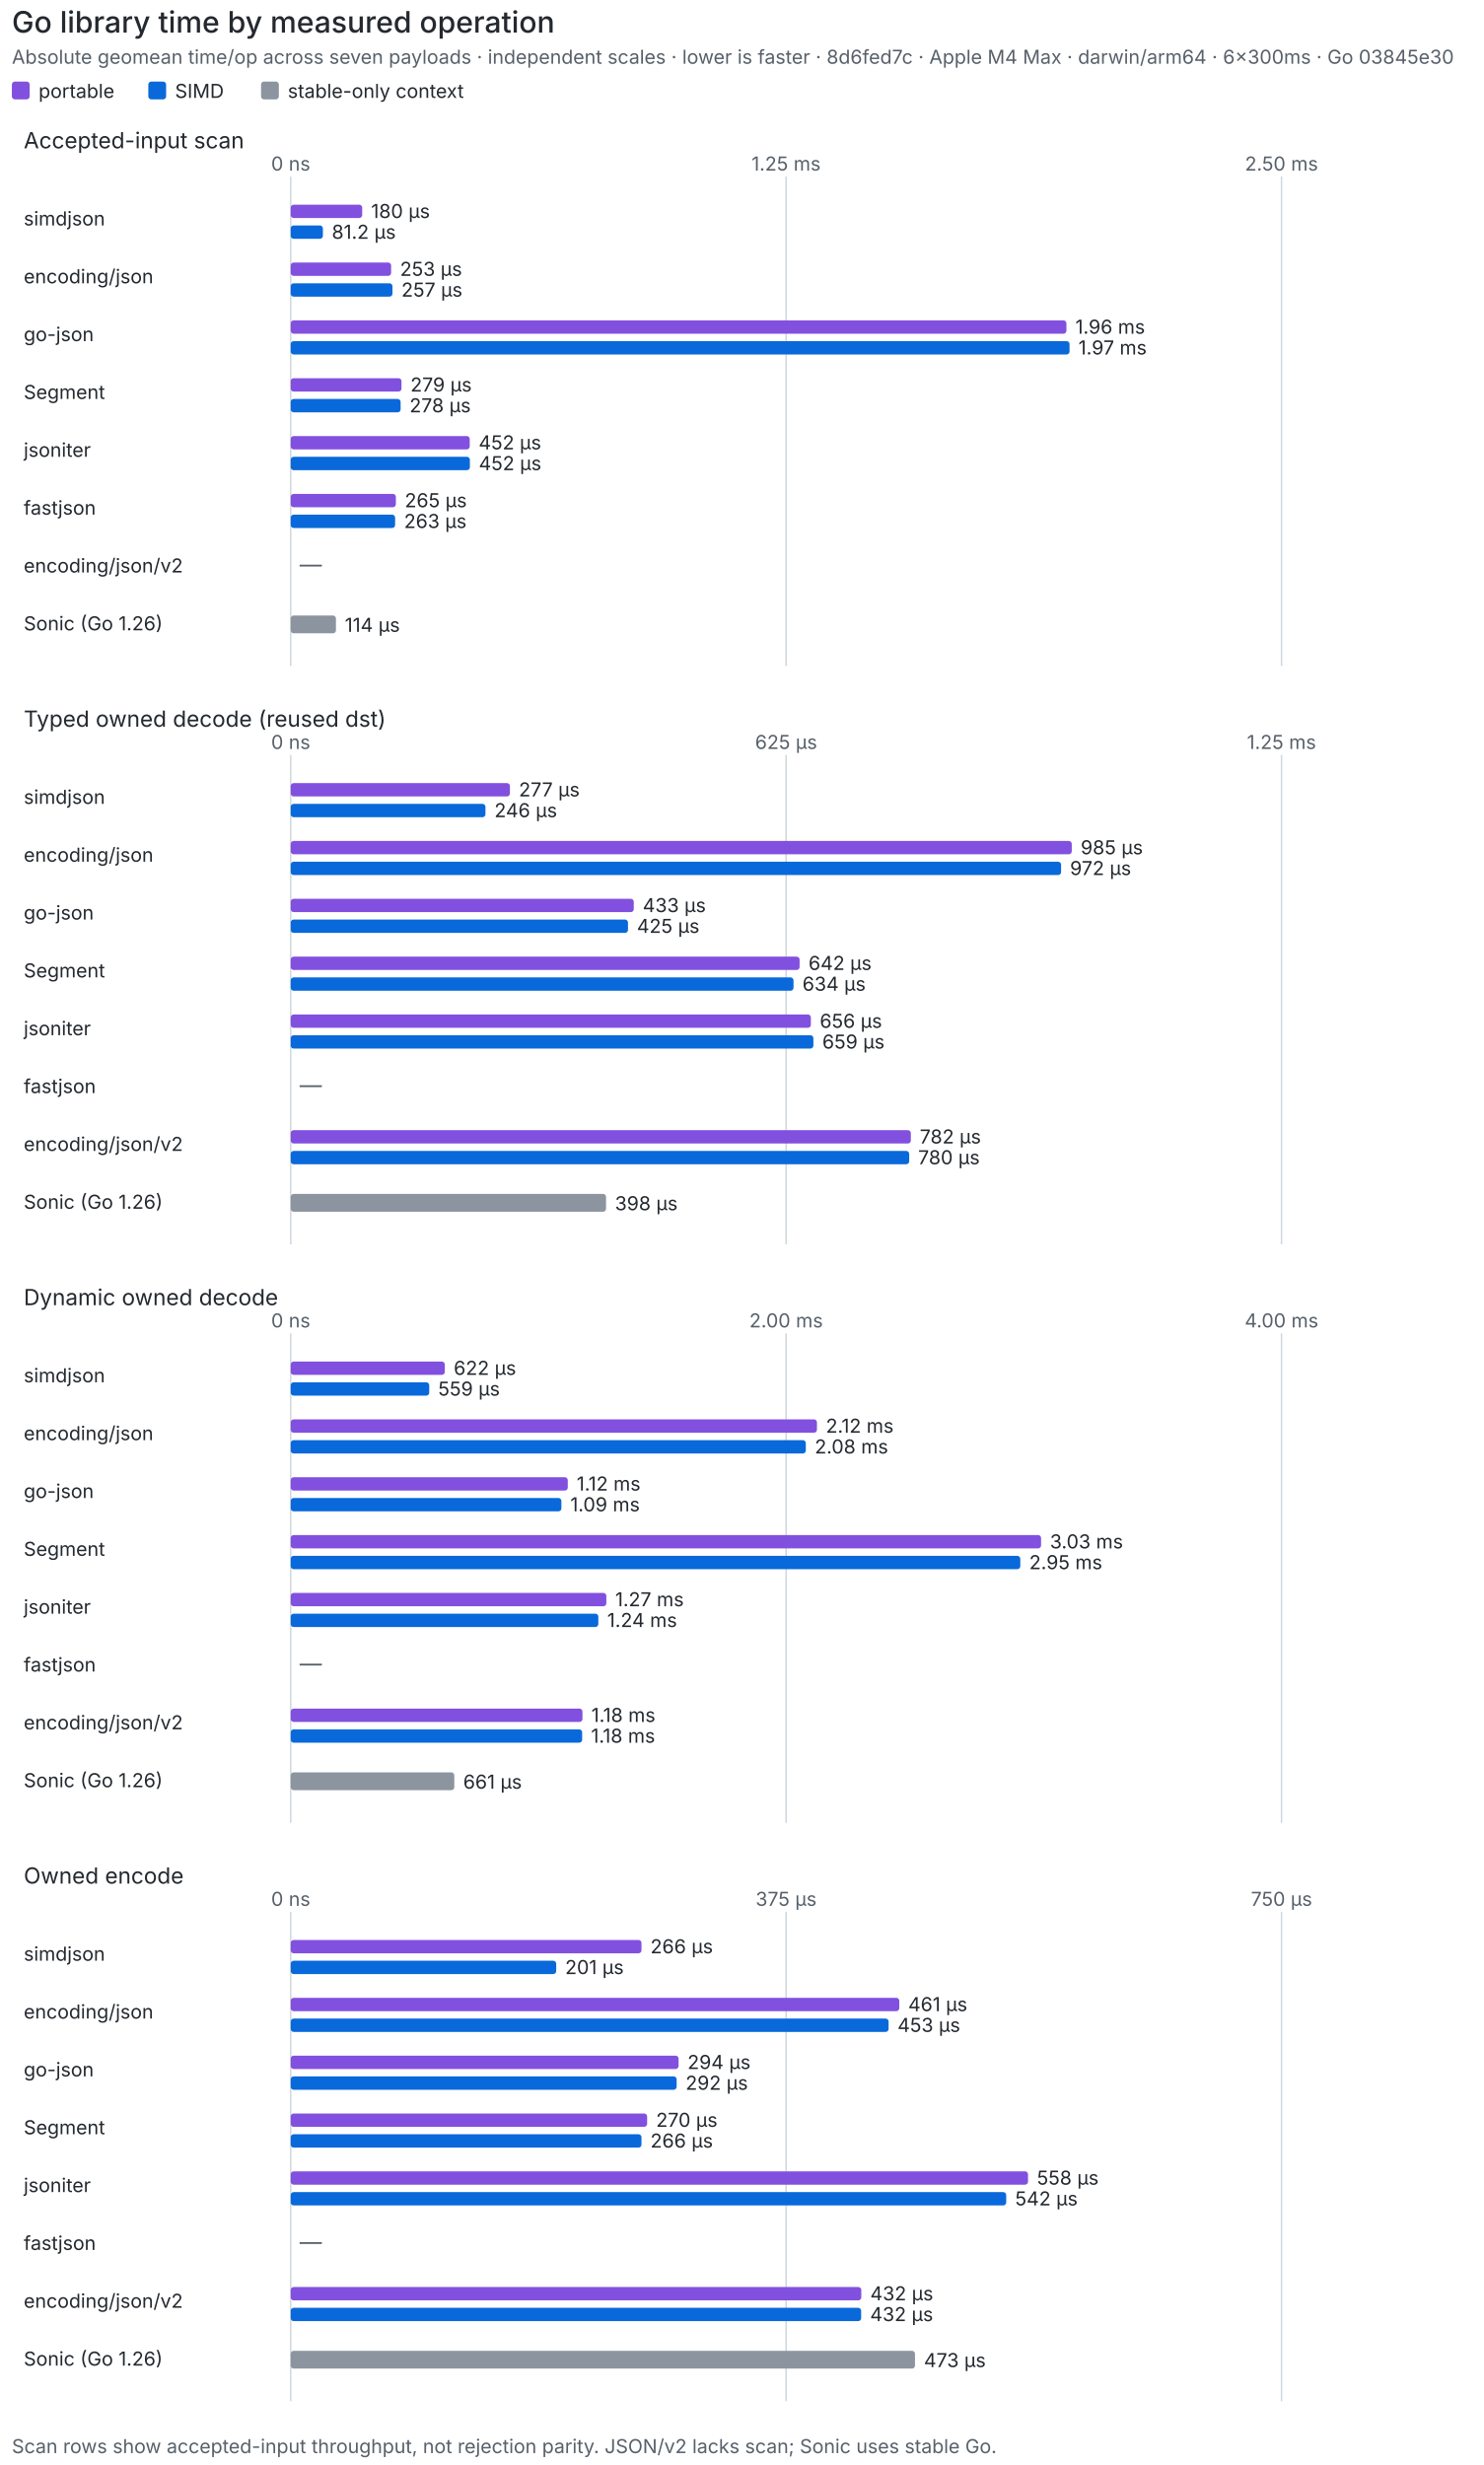
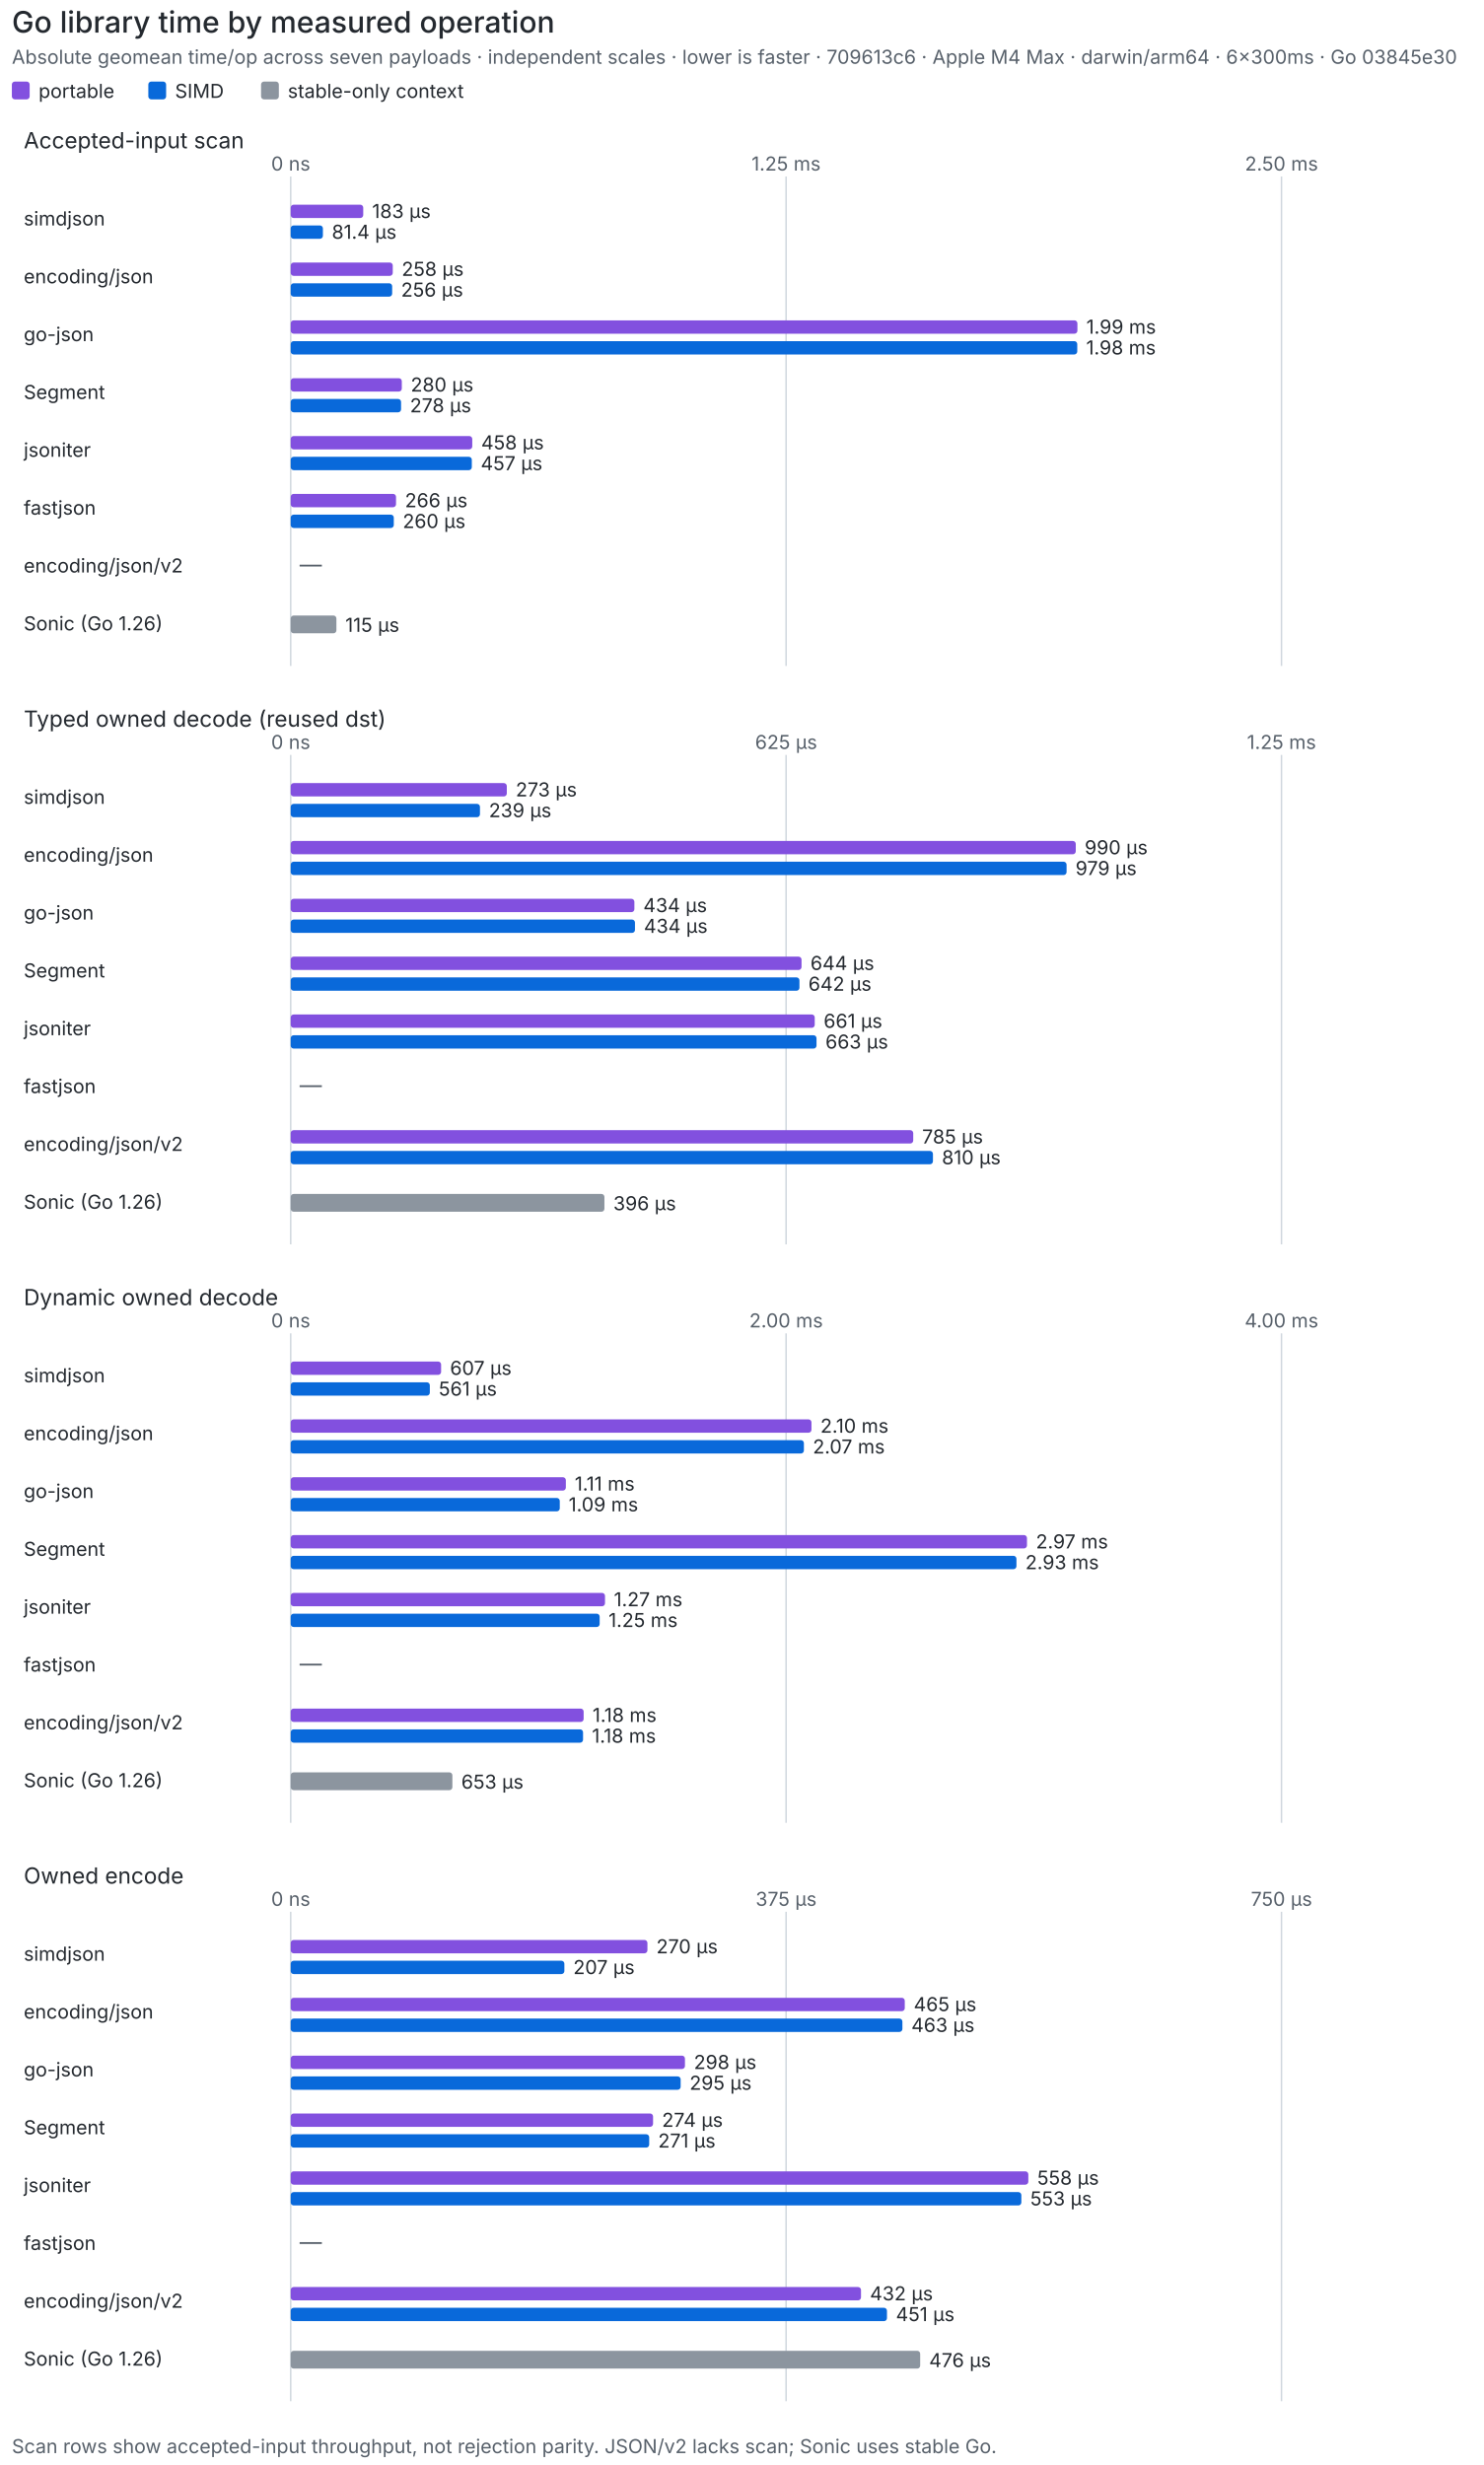
<svg xmlns="http://www.w3.org/2000/svg" width="1000" height="1662" viewBox="0 0 1000 1662" role="img" aria-labelledby="title desc">
  <style>
svg { color-scheme: light dark; }
text { fill:#24292f; font:15px -apple-system,BlinkMacSystemFont,"Segoe UI",sans-serif; }
.heading { font-size:20px; font-weight:500; }
.note { font-size:13px; }
.muted { fill:#57606a; }
.grid { stroke:#d0d7de; stroke-width:1; }
.baseline { stroke:#8c959f; stroke-width:2; }
.portable { fill:#8250df; }
.simd { fill:#0969da; }
.reference { fill:#8c959f; }
.peer { fill:#1a7f37; }
.cell { fill:#f6f8fa; }
@media (prefers-color-scheme: dark) {
text { fill:#f0f6fc; }
.muted { fill:#8c959f; }
.grid { stroke:#30363d; }
.baseline { stroke:#6e7681; }
.portable { fill:#bc8cff; }
.simd { fill:#58a6ff; }
.reference { fill:#8c959f; }
.peer { fill:#3fb950; }
.cell { fill:#161b22; }
}
</style>
  <text class="heading" x="8" y="22">Go library time by measured operation</text>
-   <text class="muted note" x="8" y="43">Absolute geomean time/op across seven payloads · independent scales · lower is faster · 8d6fed7c · Apple M4 Max · darwin/arm64 · 6×300ms · Go 03845e30</text>
+   <text class="muted note" x="8" y="43">Absolute geomean time/op across seven payloads · independent scales · lower is faster · 709613c6 · Apple M4 Max · darwin/arm64 · 6×300ms · Go 03845e30</text>
  <rect class="portable" x="8" y="55" width="12" height="12" rx="2" />
  <text class="note" x="26" y="66">portable</text>
  <rect class="simd" x="100" y="55" width="12" height="12" rx="2" />
  <text class="note" x="118" y="66">SIMD</text>
  <rect class="reference" x="176" y="55" width="12" height="12" rx="2" />
  <text class="note" x="194" y="66">stable-only context</text>
  <text x="16.0" y="100.0">Accepted-input scan</text>
  <line class="grid" x1="196.0" y1="119.0" x2="196.0" y2="449.0" />
  <text class="muted note" x="196.0" y="115.0" text-anchor="middle">0 ns</text>
  <line class="grid" x1="530.0" y1="119.0" x2="530.0" y2="449.0" />
  <text class="muted note" x="530.0" y="115.0" text-anchor="middle">1.25 ms</text>
  <line class="grid" x1="864.0" y1="119.0" x2="864.0" y2="449.0" />
  <text class="muted note" x="864.0" y="115.0" text-anchor="middle">2.50 ms</text>
  <text class="note" x="16.0" y="152.0">simdjson</text>
-   <rect class="portable" x="196.0" y="138.0" width="48.2" height="9" rx="2" />
-   <text class="note" x="250.2" y="147.0">180 µs</text>
+   <rect class="portable" x="196.0" y="138.0" width="48.9" height="9" rx="2" />
+   <text class="note" x="250.9" y="147.0">183 µs</text>
  <rect class="simd" x="196.0" y="152.0" width="21.7" height="9" rx="2" />
-   <text class="note" x="223.7" y="161.0">81.2 µs</text>
+   <text class="note" x="223.7" y="161.0">81.4 µs</text>
  <text class="note" x="16.0" y="191.0">encoding/json</text>
-   <rect class="portable" x="196.0" y="177.0" width="67.7" height="9" rx="2" />
-   <text class="note" x="269.7" y="186.0">253 µs</text>
-   <rect class="simd" x="196.0" y="191.0" width="68.6" height="9" rx="2" />
-   <text class="note" x="270.6" y="200.0">257 µs</text>
+   <rect class="portable" x="196.0" y="177.0" width="68.8" height="9" rx="2" />
+   <text class="note" x="270.8" y="186.0">258 µs</text>
+   <rect class="simd" x="196.0" y="191.0" width="68.4" height="9" rx="2" />
+   <text class="note" x="270.4" y="200.0">256 µs</text>
  <text class="note" x="16.0" y="230.0">go-json</text>
-   <rect class="portable" x="196.0" y="216.0" width="523.0" height="9" rx="2" />
-   <text class="note" x="725.0" y="225.0">1.96 ms</text>
-   <rect class="simd" x="196.0" y="230.0" width="525.1" height="9" rx="2" />
-   <text class="note" x="727.1" y="239.0">1.97 ms</text>
+   <rect class="portable" x="196.0" y="216.0" width="530.4" height="9" rx="2" />
+   <text class="note" x="732.4" y="225.0">1.99 ms</text>
+   <rect class="simd" x="196.0" y="230.0" width="530.3" height="9" rx="2" />
+   <text class="note" x="732.3" y="239.0">1.98 ms</text>
  <text class="note" x="16.0" y="269.0">Segment</text>
-   <rect class="portable" x="196.0" y="255.0" width="74.7" height="9" rx="2" />
-   <text class="note" x="276.7" y="264.0">279 µs</text>
-   <rect class="simd" x="196.0" y="269.0" width="74.1" height="9" rx="2" />
-   <text class="note" x="276.1" y="278.0">278 µs</text>
+   <rect class="portable" x="196.0" y="255.0" width="74.9" height="9" rx="2" />
+   <text class="note" x="276.9" y="264.0">280 µs</text>
+   <rect class="simd" x="196.0" y="269.0" width="74.4" height="9" rx="2" />
+   <text class="note" x="276.4" y="278.0">278 µs</text>
  <text class="note" x="16.0" y="308.0">jsoniter</text>
-   <rect class="portable" x="196.0" y="294.0" width="120.7" height="9" rx="2" />
-   <text class="note" x="322.7" y="303.0">452 µs</text>
-   <rect class="simd" x="196.0" y="308.0" width="120.8" height="9" rx="2" />
-   <text class="note" x="322.8" y="317.0">452 µs</text>
+   <rect class="portable" x="196.0" y="294.0" width="122.4" height="9" rx="2" />
+   <text class="note" x="324.4" y="303.0">458 µs</text>
+   <rect class="simd" x="196.0" y="308.0" width="122.1" height="9" rx="2" />
+   <text class="note" x="324.1" y="317.0">457 µs</text>
  <text class="note" x="16.0" y="347.0">fastjson</text>
-   <rect class="portable" x="196.0" y="333.0" width="70.9" height="9" rx="2" />
-   <text class="note" x="272.9" y="342.0">265 µs</text>
-   <rect class="simd" x="196.0" y="347.0" width="70.4" height="9" rx="2" />
-   <text class="note" x="272.4" y="356.0">263 µs</text>
+   <rect class="portable" x="196.0" y="333.0" width="71.0" height="9" rx="2" />
+   <text class="note" x="273.0" y="342.0">266 µs</text>
+   <rect class="simd" x="196.0" y="347.0" width="69.5" height="9" rx="2" />
+   <text class="note" x="271.5" y="356.0">260 µs</text>
  <text class="note" x="16.0" y="386.0">encoding/json/v2</text>
  <text class="muted" x="202.0" y="386.0">—</text>
  <text class="note" x="16.0" y="425.0">Sonic (Go 1.26)</text>
-   <rect class="reference" x="196.0" y="415.0" width="30.5" height="12" rx="2" />
-   <text class="note" x="232.5" y="426.0">114 µs</text>
+   <rect class="reference" x="196.0" y="415.0" width="30.8" height="12" rx="2" />
+   <text class="note" x="232.8" y="426.0">115 µs</text>
  <text x="16.0" y="490.0">Typed owned decode (reused dst)</text>
  <line class="grid" x1="196.0" y1="509.0" x2="196.0" y2="839.0" />
  <text class="muted note" x="196.0" y="505.0" text-anchor="middle">0 ns</text>
  <line class="grid" x1="530.0" y1="509.0" x2="530.0" y2="839.0" />
  <text class="muted note" x="530.0" y="505.0" text-anchor="middle">625 µs</text>
  <line class="grid" x1="864.0" y1="509.0" x2="864.0" y2="839.0" />
  <text class="muted note" x="864.0" y="505.0" text-anchor="middle">1.25 ms</text>
  <text class="note" x="16.0" y="542.0">simdjson</text>
-   <rect class="portable" x="196.0" y="528.0" width="147.8" height="9" rx="2" />
-   <text class="note" x="349.8" y="537.0">277 µs</text>
-   <rect class="simd" x="196.0" y="542.0" width="131.3" height="9" rx="2" />
-   <text class="note" x="333.3" y="551.0">246 µs</text>
+   <rect class="portable" x="196.0" y="528.0" width="145.7" height="9" rx="2" />
+   <text class="note" x="347.7" y="537.0">273 µs</text>
+   <rect class="simd" x="196.0" y="542.0" width="127.6" height="9" rx="2" />
+   <text class="note" x="329.6" y="551.0">239 µs</text>
  <text class="note" x="16.0" y="581.0">encoding/json</text>
-   <rect class="portable" x="196.0" y="567.0" width="526.6" height="9" rx="2" />
-   <text class="note" x="728.6" y="576.0">985 µs</text>
-   <rect class="simd" x="196.0" y="581.0" width="519.4" height="9" rx="2" />
-   <text class="note" x="721.4" y="590.0">972 µs</text>
+   <rect class="portable" x="196.0" y="567.0" width="529.3" height="9" rx="2" />
+   <text class="note" x="731.3" y="576.0">990 µs</text>
+   <rect class="simd" x="196.0" y="581.0" width="523.1" height="9" rx="2" />
+   <text class="note" x="725.1" y="590.0">979 µs</text>
  <text class="note" x="16.0" y="620.0">go-json</text>
-   <rect class="portable" x="196.0" y="606.0" width="231.3" height="9" rx="2" />
-   <text class="note" x="433.3" y="615.0">433 µs</text>
-   <rect class="simd" x="196.0" y="620.0" width="227.4" height="9" rx="2" />
-   <text class="note" x="429.4" y="629.0">425 µs</text>
+   <rect class="portable" x="196.0" y="606.0" width="231.7" height="9" rx="2" />
+   <text class="note" x="433.7" y="615.0">434 µs</text>
+   <rect class="simd" x="196.0" y="620.0" width="232.1" height="9" rx="2" />
+   <text class="note" x="434.1" y="629.0">434 µs</text>
  <text class="note" x="16.0" y="659.0">Segment</text>
-   <rect class="portable" x="196.0" y="645.0" width="343.1" height="9" rx="2" />
-   <text class="note" x="545.1" y="654.0">642 µs</text>
-   <rect class="simd" x="196.0" y="659.0" width="339.0" height="9" rx="2" />
-   <text class="note" x="541.0" y="668.0">634 µs</text>
+   <rect class="portable" x="196.0" y="645.0" width="344.4" height="9" rx="2" />
+   <text class="note" x="546.4" y="654.0">644 µs</text>
+   <rect class="simd" x="196.0" y="659.0" width="343.0" height="9" rx="2" />
+   <text class="note" x="545.0" y="668.0">642 µs</text>
  <text class="note" x="16.0" y="698.0">jsoniter</text>
-   <rect class="portable" x="196.0" y="684.0" width="350.7" height="9" rx="2" />
-   <text class="note" x="552.7" y="693.0">656 µs</text>
-   <rect class="simd" x="196.0" y="698.0" width="352.4" height="9" rx="2" />
-   <text class="note" x="554.4" y="707.0">659 µs</text>
+   <rect class="portable" x="196.0" y="684.0" width="353.3" height="9" rx="2" />
+   <text class="note" x="555.3" y="693.0">661 µs</text>
+   <rect class="simd" x="196.0" y="698.0" width="354.5" height="9" rx="2" />
+   <text class="note" x="556.5" y="707.0">663 µs</text>
  <text class="note" x="16.0" y="737.0">fastjson</text>
  <text class="muted" x="202.0" y="737.0">—</text>
  <text class="note" x="16.0" y="776.0">encoding/json/v2</text>
-   <rect class="portable" x="196.0" y="762.0" width="418.1" height="9" rx="2" />
-   <text class="note" x="620.1" y="771.0">782 µs</text>
-   <rect class="simd" x="196.0" y="776.0" width="417.0" height="9" rx="2" />
-   <text class="note" x="619.0" y="785.0">780 µs</text>
+   <rect class="portable" x="196.0" y="762.0" width="419.7" height="9" rx="2" />
+   <text class="note" x="621.7" y="771.0">785 µs</text>
+   <rect class="simd" x="196.0" y="776.0" width="433.0" height="9" rx="2" />
+   <text class="note" x="635.0" y="785.0">810 µs</text>
  <text class="note" x="16.0" y="815.0">Sonic (Go 1.26)</text>
-   <rect class="reference" x="196.0" y="805.0" width="212.6" height="12" rx="2" />
-   <text class="note" x="414.6" y="816.0">398 µs</text>
+   <rect class="reference" x="196.0" y="805.0" width="211.5" height="12" rx="2" />
+   <text class="note" x="413.5" y="816.0">396 µs</text>
  <text x="16.0" y="880.0">Dynamic owned decode</text>
  <line class="grid" x1="196.0" y1="899.0" x2="196.0" y2="1229.0" />
  <text class="muted note" x="196.0" y="895.0" text-anchor="middle">0 ns</text>
  <line class="grid" x1="530.0" y1="899.0" x2="530.0" y2="1229.0" />
  <text class="muted note" x="530.0" y="895.0" text-anchor="middle">2.00 ms</text>
  <line class="grid" x1="864.0" y1="899.0" x2="864.0" y2="1229.0" />
  <text class="muted note" x="864.0" y="895.0" text-anchor="middle">4.00 ms</text>
  <text class="note" x="16.0" y="932.0">simdjson</text>
-   <rect class="portable" x="196.0" y="918.0" width="103.9" height="9" rx="2" />
-   <text class="note" x="305.9" y="927.0">622 µs</text>
-   <rect class="simd" x="196.0" y="932.0" width="93.4" height="9" rx="2" />
-   <text class="note" x="295.4" y="941.0">559 µs</text>
+   <rect class="portable" x="196.0" y="918.0" width="101.4" height="9" rx="2" />
+   <text class="note" x="303.4" y="927.0">607 µs</text>
+   <rect class="simd" x="196.0" y="932.0" width="93.8" height="9" rx="2" />
+   <text class="note" x="295.8" y="941.0">561 µs</text>
  <text class="note" x="16.0" y="971.0">encoding/json</text>
-   <rect class="portable" x="196.0" y="957.0" width="354.8" height="9" rx="2" />
-   <text class="note" x="556.8" y="966.0">2.12 ms</text>
-   <rect class="simd" x="196.0" y="971.0" width="347.3" height="9" rx="2" />
-   <text class="note" x="549.3" y="980.0">2.08 ms</text>
+   <rect class="portable" x="196.0" y="957.0" width="351.1" height="9" rx="2" />
+   <text class="note" x="553.1" y="966.0">2.10 ms</text>
+   <rect class="simd" x="196.0" y="971.0" width="346.0" height="9" rx="2" />
+   <text class="note" x="548.0" y="980.0">2.07 ms</text>
  <text class="note" x="16.0" y="1010.0">go-json</text>
-   <rect class="portable" x="196.0" y="996.0" width="186.8" height="9" rx="2" />
-   <text class="note" x="388.8" y="1005.0">1.12 ms</text>
-   <rect class="simd" x="196.0" y="1010.0" width="182.5" height="9" rx="2" />
-   <text class="note" x="384.5" y="1019.0">1.09 ms</text>
+   <rect class="portable" x="196.0" y="996.0" width="185.5" height="9" rx="2" />
+   <text class="note" x="387.5" y="1005.0">1.11 ms</text>
+   <rect class="simd" x="196.0" y="1010.0" width="181.4" height="9" rx="2" />
+   <text class="note" x="383.4" y="1019.0">1.09 ms</text>
  <text class="note" x="16.0" y="1049.0">Segment</text>
-   <rect class="portable" x="196.0" y="1035.0" width="505.9" height="9" rx="2" />
-   <text class="note" x="707.9" y="1044.0">3.03 ms</text>
-   <rect class="simd" x="196.0" y="1049.0" width="491.9" height="9" rx="2" />
-   <text class="note" x="693.9" y="1058.0">2.95 ms</text>
+   <rect class="portable" x="196.0" y="1035.0" width="496.4" height="9" rx="2" />
+   <text class="note" x="698.4" y="1044.0">2.97 ms</text>
+   <rect class="simd" x="196.0" y="1049.0" width="489.3" height="9" rx="2" />
+   <text class="note" x="691.3" y="1058.0">2.93 ms</text>
  <text class="note" x="16.0" y="1088.0">jsoniter</text>
-   <rect class="portable" x="196.0" y="1074.0" width="212.8" height="9" rx="2" />
-   <text class="note" x="414.8" y="1083.0">1.27 ms</text>
-   <rect class="simd" x="196.0" y="1088.0" width="207.4" height="9" rx="2" />
-   <text class="note" x="409.4" y="1097.0">1.24 ms</text>
+   <rect class="portable" x="196.0" y="1074.0" width="211.9" height="9" rx="2" />
+   <text class="note" x="413.9" y="1083.0">1.27 ms</text>
+   <rect class="simd" x="196.0" y="1088.0" width="208.3" height="9" rx="2" />
+   <text class="note" x="410.3" y="1097.0">1.25 ms</text>
  <text class="note" x="16.0" y="1127.0">fastjson</text>
  <text class="muted" x="202.0" y="1127.0">—</text>
  <text class="note" x="16.0" y="1166.0">encoding/json/v2</text>
-   <rect class="portable" x="196.0" y="1152.0" width="196.7" height="9" rx="2" />
-   <text class="note" x="398.7" y="1161.0">1.18 ms</text>
-   <rect class="simd" x="196.0" y="1166.0" width="196.5" height="9" rx="2" />
-   <text class="note" x="398.5" y="1175.0">1.18 ms</text>
+   <rect class="portable" x="196.0" y="1152.0" width="197.5" height="9" rx="2" />
+   <text class="note" x="399.5" y="1161.0">1.18 ms</text>
+   <rect class="simd" x="196.0" y="1166.0" width="197.1" height="9" rx="2" />
+   <text class="note" x="399.1" y="1175.0">1.18 ms</text>
  <text class="note" x="16.0" y="1205.0">Sonic (Go 1.26)</text>
-   <rect class="reference" x="196.0" y="1195.0" width="110.3" height="12" rx="2" />
-   <text class="note" x="312.3" y="1206.0">661 µs</text>
+   <rect class="reference" x="196.0" y="1195.0" width="109.0" height="12" rx="2" />
+   <text class="note" x="311.0" y="1206.0">653 µs</text>
  <text x="16.0" y="1270.0">Owned encode</text>
  <line class="grid" x1="196.0" y1="1289.0" x2="196.0" y2="1619.0" />
  <text class="muted note" x="196.0" y="1285.0" text-anchor="middle">0 ns</text>
  <line class="grid" x1="530.0" y1="1289.0" x2="530.0" y2="1619.0" />
  <text class="muted note" x="530.0" y="1285.0" text-anchor="middle">375 µs</text>
  <line class="grid" x1="864.0" y1="1289.0" x2="864.0" y2="1619.0" />
  <text class="muted note" x="864.0" y="1285.0" text-anchor="middle">750 µs</text>
  <text class="note" x="16.0" y="1322.0">simdjson</text>
-   <rect class="portable" x="196.0" y="1308.0" width="236.5" height="9" rx="2" />
-   <text class="note" x="438.5" y="1317.0">266 µs</text>
-   <rect class="simd" x="196.0" y="1322.0" width="179.0" height="9" rx="2" />
-   <text class="note" x="381.0" y="1331.0">201 µs</text>
+   <rect class="portable" x="196.0" y="1308.0" width="240.5" height="9" rx="2" />
+   <text class="note" x="442.5" y="1317.0">270 µs</text>
+   <rect class="simd" x="196.0" y="1322.0" width="184.5" height="9" rx="2" />
+   <text class="note" x="386.5" y="1331.0">207 µs</text>
  <text class="note" x="16.0" y="1361.0">encoding/json</text>
-   <rect class="portable" x="196.0" y="1347.0" width="410.3" height="9" rx="2" />
-   <text class="note" x="612.3" y="1356.0">461 µs</text>
-   <rect class="simd" x="196.0" y="1361.0" width="403.1" height="9" rx="2" />
-   <text class="note" x="605.1" y="1370.0">453 µs</text>
+   <rect class="portable" x="196.0" y="1347.0" width="414.0" height="9" rx="2" />
+   <text class="note" x="616.0" y="1356.0">465 µs</text>
+   <rect class="simd" x="196.0" y="1361.0" width="412.4" height="9" rx="2" />
+   <text class="note" x="614.4" y="1370.0">463 µs</text>
  <text class="note" x="16.0" y="1400.0">go-json</text>
-   <rect class="portable" x="196.0" y="1386.0" width="261.5" height="9" rx="2" />
-   <text class="note" x="463.5" y="1395.0">294 µs</text>
-   <rect class="simd" x="196.0" y="1400.0" width="260.2" height="9" rx="2" />
-   <text class="note" x="462.2" y="1409.0">292 µs</text>
+   <rect class="portable" x="196.0" y="1386.0" width="265.8" height="9" rx="2" />
+   <text class="note" x="467.8" y="1395.0">298 µs</text>
+   <rect class="simd" x="196.0" y="1400.0" width="262.9" height="9" rx="2" />
+   <text class="note" x="464.9" y="1409.0">295 µs</text>
  <text class="note" x="16.0" y="1439.0">Segment</text>
-   <rect class="portable" x="196.0" y="1425.0" width="240.3" height="9" rx="2" />
-   <text class="note" x="442.3" y="1434.0">270 µs</text>
-   <rect class="simd" x="196.0" y="1439.0" width="236.5" height="9" rx="2" />
-   <text class="note" x="438.5" y="1448.0">266 µs</text>
+   <rect class="portable" x="196.0" y="1425.0" width="244.3" height="9" rx="2" />
+   <text class="note" x="446.3" y="1434.0">274 µs</text>
+   <rect class="simd" x="196.0" y="1439.0" width="241.7" height="9" rx="2" />
+   <text class="note" x="443.7" y="1448.0">271 µs</text>
  <text class="note" x="16.0" y="1478.0">jsoniter</text>
-   <rect class="portable" x="196.0" y="1464.0" width="497.1" height="9" rx="2" />
-   <text class="note" x="699.1" y="1473.0">558 µs</text>
-   <rect class="simd" x="196.0" y="1478.0" width="482.4" height="9" rx="2" />
-   <text class="note" x="684.4" y="1487.0">542 µs</text>
+   <rect class="portable" x="196.0" y="1464.0" width="497.3" height="9" rx="2" />
+   <text class="note" x="699.3" y="1473.0">558 µs</text>
+   <rect class="simd" x="196.0" y="1478.0" width="492.6" height="9" rx="2" />
+   <text class="note" x="694.6" y="1487.0">553 µs</text>
  <text class="note" x="16.0" y="1517.0">fastjson</text>
  <text class="muted" x="202.0" y="1517.0">—</text>
  <text class="note" x="16.0" y="1556.0">encoding/json/v2</text>
-   <rect class="portable" x="196.0" y="1542.0" width="384.7" height="9" rx="2" />
-   <text class="note" x="586.7" y="1551.0">432 µs</text>
-   <rect class="simd" x="196.0" y="1556.0" width="384.6" height="9" rx="2" />
-   <text class="note" x="586.6" y="1565.0">432 µs</text>
+   <rect class="portable" x="196.0" y="1542.0" width="384.5" height="9" rx="2" />
+   <text class="note" x="586.5" y="1551.0">432 µs</text>
+   <rect class="simd" x="196.0" y="1556.0" width="402.0" height="9" rx="2" />
+   <text class="note" x="604.0" y="1565.0">451 µs</text>
  <text class="note" x="16.0" y="1595.0">Sonic (Go 1.26)</text>
-   <rect class="reference" x="196.0" y="1585.0" width="420.9" height="12" rx="2" />
-   <text class="note" x="622.9" y="1596.0">473 µs</text>
+   <rect class="reference" x="196.0" y="1585.0" width="424.4" height="12" rx="2" />
+   <text class="note" x="626.4" y="1596.0">476 µs</text>
  <text class="muted note" x="8" y="1654">Scan rows show accepted-input throughput, not rejection parity. JSON/v2 lacks scan; Sonic uses stable Go.</text>
</svg>
